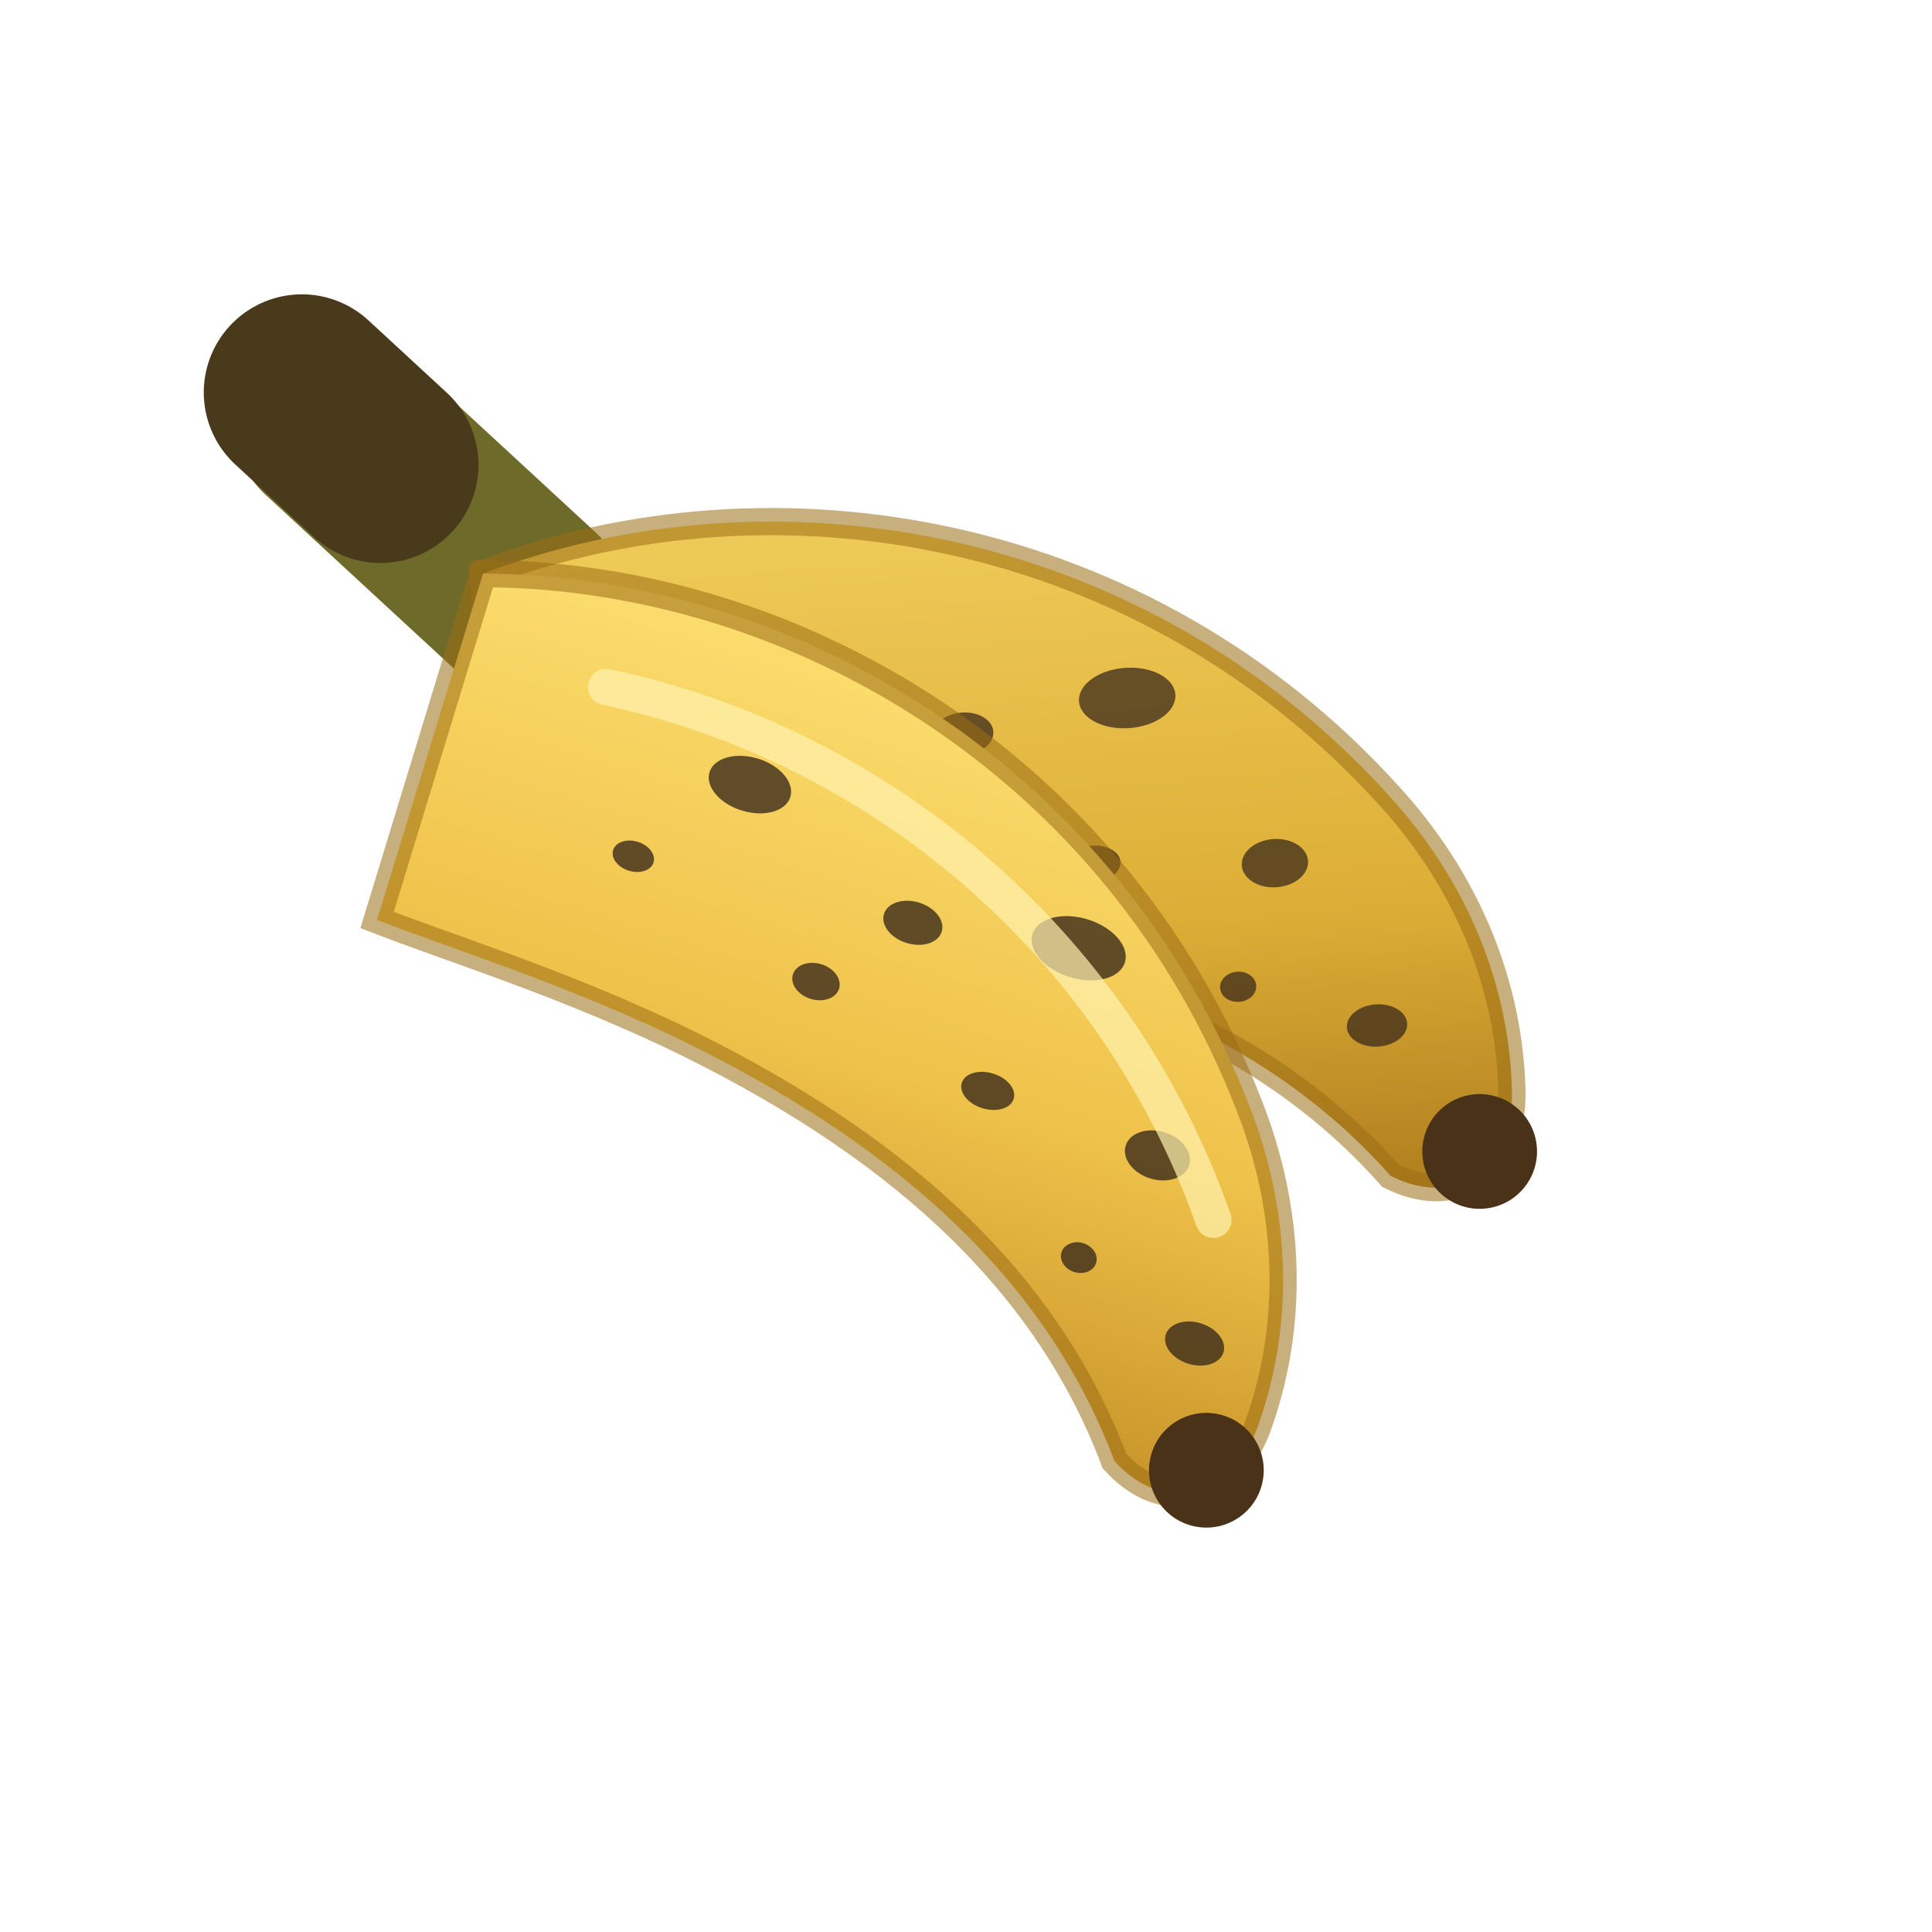
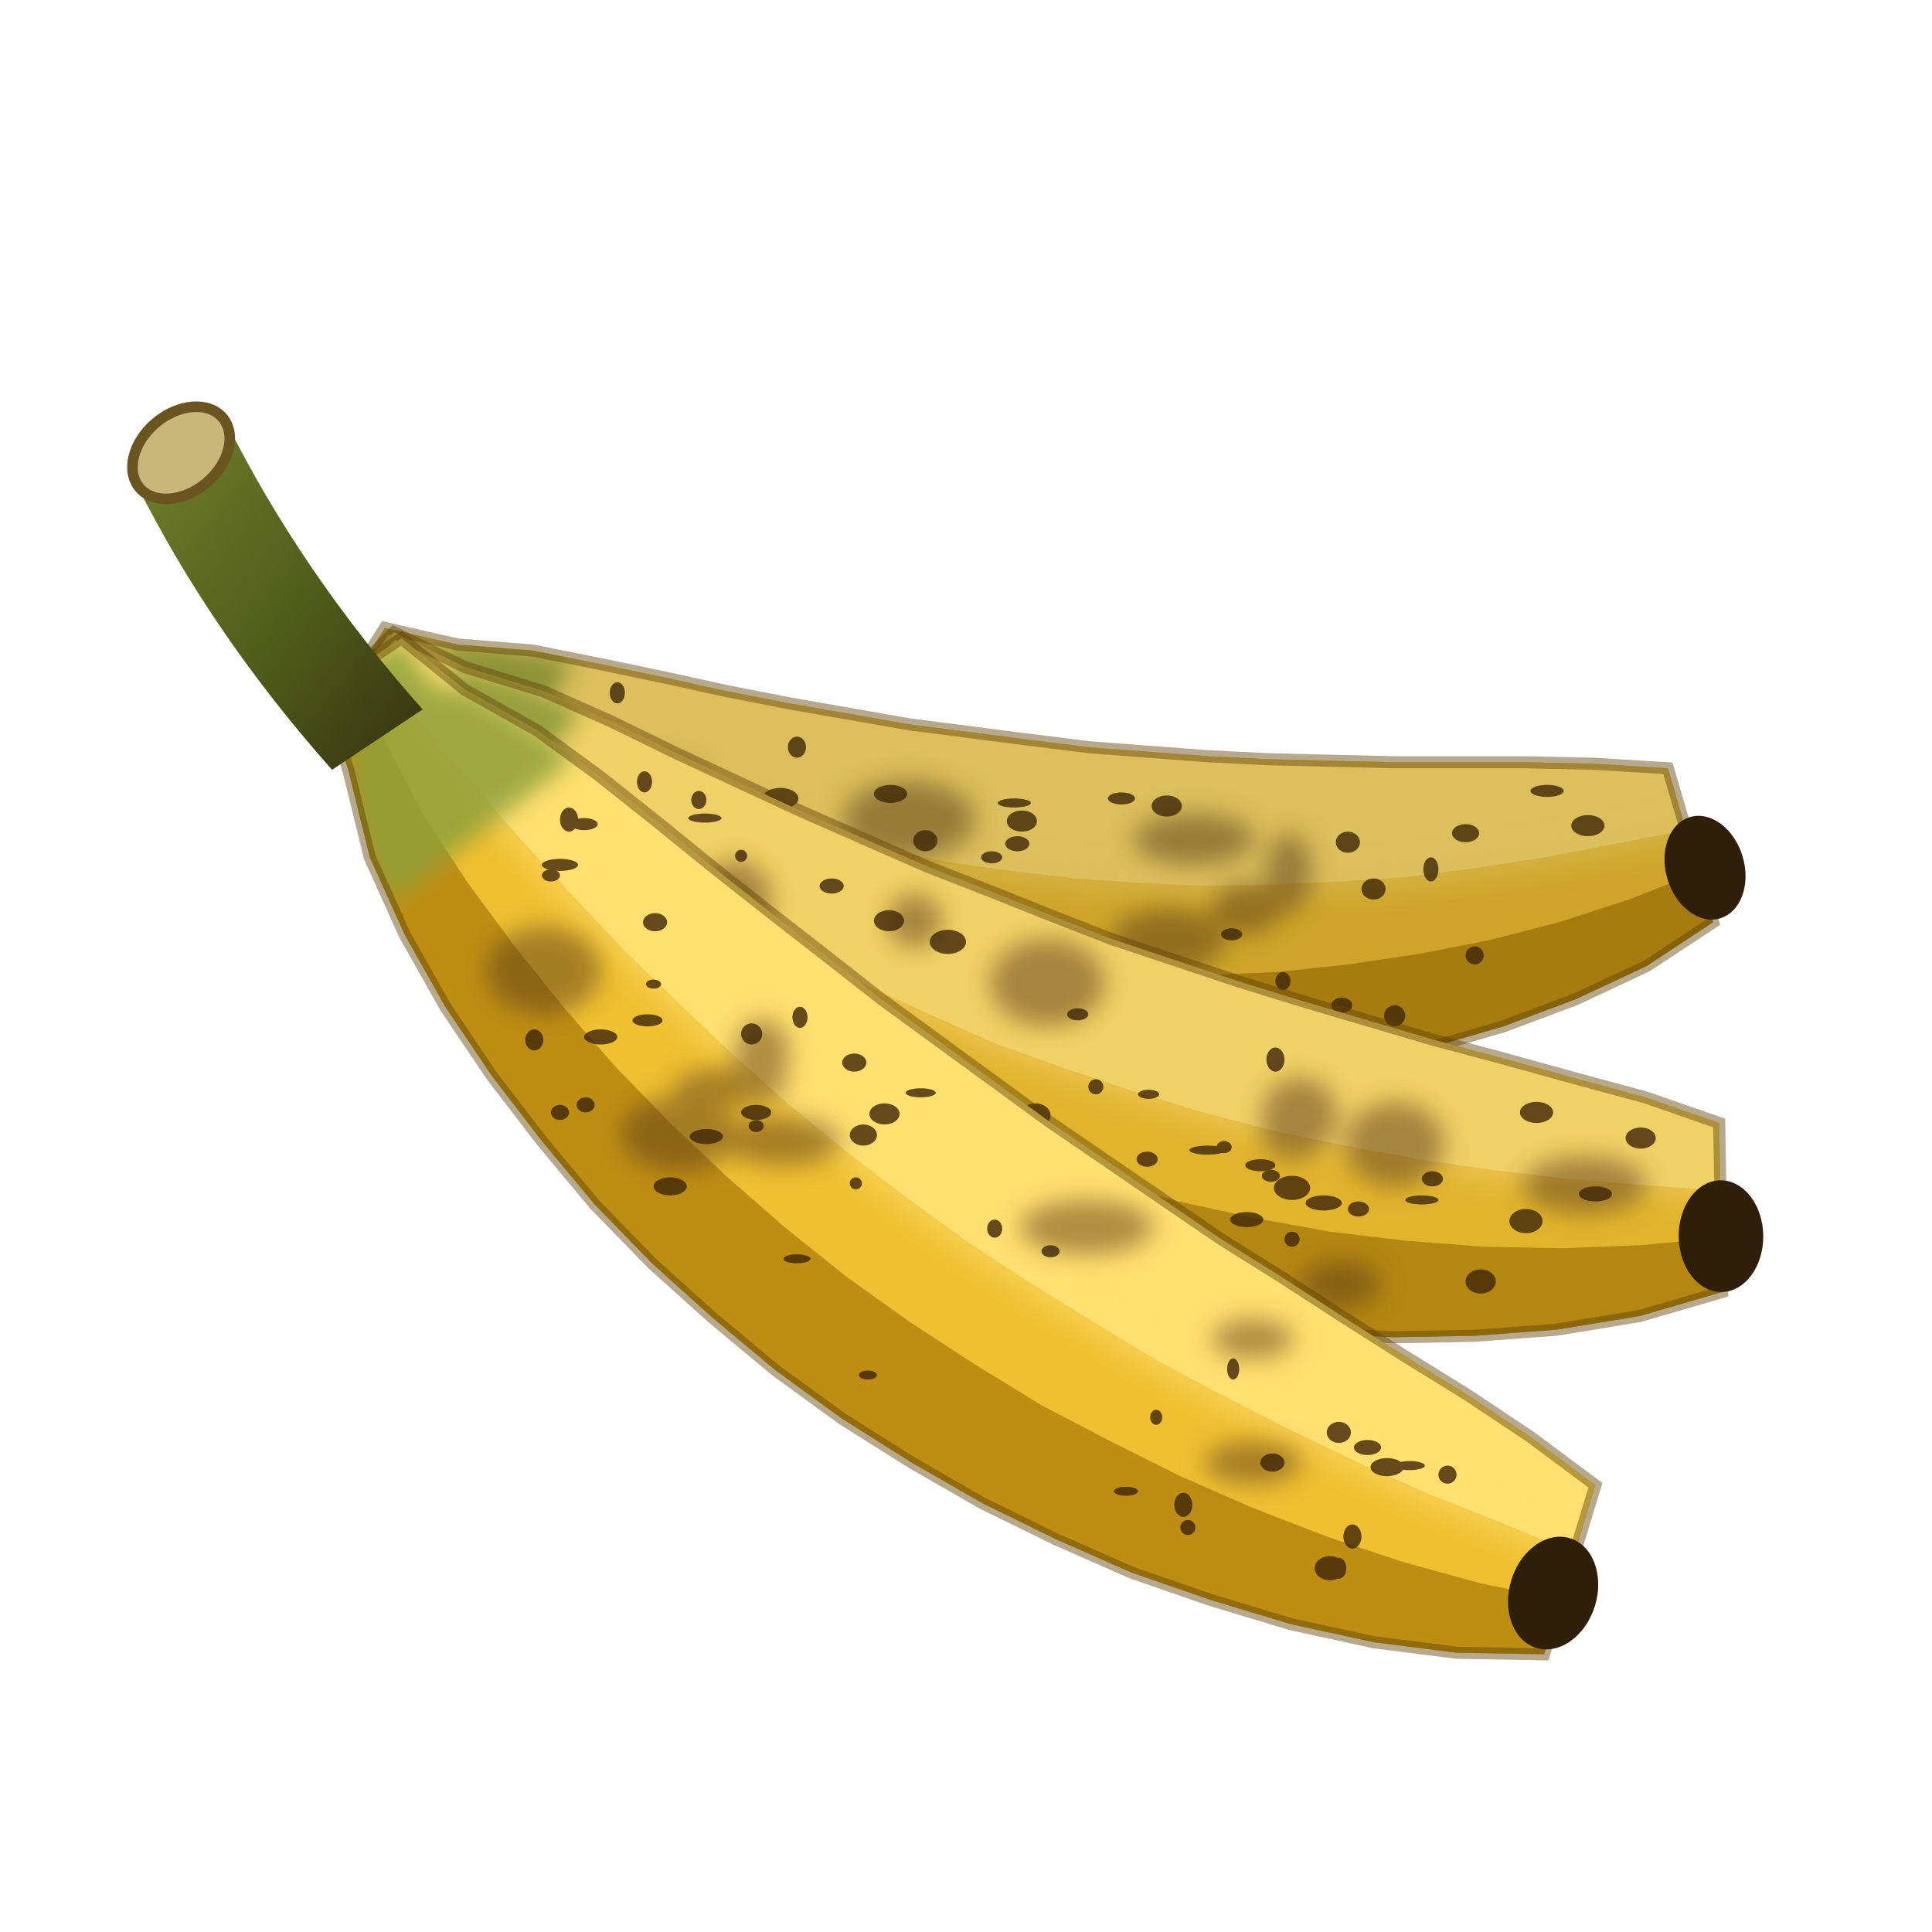
- <svg xmlns="http://www.w3.org/2000/svg" viewBox="0 0 64 64">
+ <svg xmlns="http://www.w3.org/2000/svg" viewBox="0 0 128 128">
  <defs>
-     <linearGradient id="dedo" x1=".5" y1="0" x2=".5" y2="1">
-       <stop offset="0" stop-color="#FBDD6E" />
-       <stop offset=".55" stop-color="#EFC24A" />
-       <stop offset="1" stop-color="#C9952A" />
+     <filter id="bl" x="-50%" y="-50%" width="200%" height="200%">
+       <feGaussianBlur stdDeviation="0.8" />
+     </filter>
+     <clipPath id="p0c">
+       <path d="M22.5 32.4L26 36.2L29.4 40.4L33.3 43.7L37.4 46.6L41.8 49.1L46.2 51.3L50.8 53.1L55.5 54.7L60.3 55.9L65.2 56.8L70.1 57.4L75 57.6L80 57.5L84.9 57.1L89.8 56.4L94.8 55.4L99.6 54L104.4 52.2L109.1 50L113.5 47.1L110.5 36.9L105.6 36.6L101 36.5L96.6 36.5L92.3 36.5L88.1 36.4L84 36.3L80 36.1L76 35.8L72.1 35.5L68.1 35L64.2 34.5L60.3 34L56.3 33.3L52.3 32.6L48.2 31.8L44.1 30.9L39.8 30L35.3 29.1L30.3 28.7L25.5 27.6Z" />
+     </clipPath>
+     <clipPath id="p1c">
+       <path d="M21.9 32.1L24.8 36.9L27.4 42.1L30.7 46.4L34.4 50.4L38.4 54L42.6 57.4L46.9 60.5L51.5 63.3L56.2 65.7L61 67.9L66 69.8L71.1 71.4L76.3 72.7L81.5 73.7L86.9 74.3L92.3 74.6L97.7 74.5L103.1 74.1L108.6 73.2L114.1 71.6L113.9 60.4L109 58.7L104.2 57.4L99.5 56.1L95 54.9L90.6 53.6L86.2 52.3L82 51L77.8 49.6L73.6 48.2L69.5 46.6L65.5 45L61.4 43.4L57.3 41.6L53.2 39.8L49.1 37.9L44.8 35.9L40.5 33.8L36 31.8L30.8 30.2L26.1 27.9Z" />
+     </clipPath>
+     <clipPath id="p2c">
+       <path d="M21.4 31.7L23.1 37.1L24.5 42.8L26.8 47.9L29.5 52.7L32.6 57.3L35.9 61.6L39.4 65.8L43.2 69.7L47.2 73.3L51.4 76.8L55.8 80L60.4 82.9L65.1 85.6L70 88L75 90.2L80.2 92L85.5 93.6L91 94.8L96.5 95.5L102.3 95.6L105.7 84.4L101.4 81.2L97.2 78.4L93 75.8L88.9 73.2L84.9 70.6L80.9 68.1L77.1 65.5L73.3 62.9L69.5 60.3L65.8 57.6L62.1 54.9L58.4 52.2L54.7 49.3L51.1 46.5L47.3 43.5L43.6 40.5L39.7 37.4L35.6 34.4L30.8 31.7L26.6 28.3Z" />
+     </clipPath>
+     <linearGradient id="vs" x1="9" y1="18" x2="28" y2="33" gradientUnits="userSpaceOnUse">
+       <stop offset="0" stop-color="#6E7A2A" />
+       <stop offset="0.6" stop-color="#4E5A1A" />
+       <stop offset="1" stop-color="#3A3A12" />
    </linearGradient>
-     <linearGradient id="dedo-atras" x1=".5" y1="0" x2=".5" y2="1">
-       <stop offset="0" stop-color="#EECB58" />
-       <stop offset=".6" stop-color="#DDAE36" />
-       <stop offset="1" stop-color="#B07E1E" />
-     </linearGradient>
-     <path id="forma" d="M0 0C10-3 22 0 29.4 9.4 31.8 12.4 33 16 32.8 19.6 32.6 22.2 30.6 23.2 28.6 22 24.6 16.8 18.4 14 10.4 12.8 6.2 12.2 2.8 12.2 0 12Z" />
-     <clipPath id="c">
-       <use href="#forma" />
-     </clipPath>
-     <g id="manchas" fill="#3B2A1A">
-       <ellipse cx="9" cy="3.6" rx="1.4" ry=".9" />
-       <ellipse cx="15.5" cy="6.4" rx="1" ry=".7" />
-       <ellipse cx="21" cy="5.6" rx="1.6" ry="1" />
-       <ellipse cx="13" cy="9.2" rx=".8" ry=".6" />
-       <ellipse cx="25.5" cy="11.4" rx="1.1" ry=".8" />
-       <ellipse cx="19.5" cy="11" rx=".9" ry=".6" />
-       <ellipse cx="28.5" cy="17" rx="1" ry=".7" />
-       <ellipse cx="6" cy="7" rx=".7" ry=".5" />
-       <ellipse cx="24" cy="15.4" rx=".6" ry=".5" />
+   </defs>
+   <g transform="translate(0 14)">
+     <path d="M22.5 32.4L26 36.2L29.4 40.4L33.3 43.7L37.4 46.6L41.8 49.1L46.2 51.3L50.8 53.1L55.5 54.7L60.3 55.9L65.2 56.8L70.1 57.4L75 57.6L80 57.5L84.9 57.1L89.8 56.4L94.8 55.4L99.6 54L104.4 52.2L109.1 50L113.5 47.1L110.5 36.9L105.6 36.6L101 36.5L96.6 36.5L92.3 36.5L88.1 36.4L84 36.3L80 36.1L76 35.8L72.1 35.5L68.1 35L64.2 34.5L60.3 34L56.3 33.3L52.3 32.6L48.2 31.8L44.1 30.9L39.8 30L35.3 29.1L30.3 28.7L25.5 27.6Z" fill="#EFC032" />
+     <g clip-path="url(#p0c)">
+       <path d="M25.5 27.6L30.3 28.7L35.3 29.1L39.8 30L44.1 30.9L48.2 31.8L52.3 32.6L56.3 33.3L60.3 34L64.2 34.5L68.1 35L72.1 35.5L76 35.8L80 36.1L84 36.3L88.1 36.4L92.3 36.5L96.6 36.5L101 36.5L105.6 36.6L110.5 36.9L111.7 41L107 41.9L102.4 42.8L97.8 43.5L93.3 44.1L88.8 44.4L84.4 44.6L80 44.7L75.6 44.5L71.3 44.2L66.9 43.7L62.7 43.1L58.4 42.2L54.1 41.2L49.9 40.1L45.6 38.7L41.4 37.2L37.2 35.5L32.9 33.6L28.6 31.7L24.3 29.5Z" fill="#FFE070" />
+       <path d="M23.5 30.8L27.4 33.8L31.3 36.8L35.4 39.3L39.6 41.5L43.9 43.5L48.2 45.2L52.6 46.7L57.1 47.9L61.6 48.9L66.1 49.7L70.7 50.2L75.3 50.5L80 50.6L84.6 50.4L89.3 49.9L94 49.2L98.6 48.3L103.3 47.1L107.9 45.6L112.5 43.8L113.5 47.1L109.1 50L104.4 52.2L99.6 54L94.8 55.4L89.8 56.4L84.9 57.1L80 57.5L75 57.6L70.1 57.4L65.2 56.8L60.3 55.9L55.5 54.7L50.8 53.1L46.2 51.3L41.8 49.1L37.4 46.6L33.3 43.7L29.4 40.4L26 36.2L22.5 32.4Z" fill="#BE8E14" />
+       <path d="M24.3 29.5L28.6 31.7L32.9 33.6L37.2 35.5L41.4 37.2L45.6 38.7L49.9 40.1L54.1 41.2L58.4 42.2L62.7 43.1L66.9 43.7L71.3 44.2L75.6 44.5L80 44.7L84.4 44.6L88.8 44.4L93.3 44.1L97.8 43.5L102.4 42.8L107 41.9L111.7 41" fill="none" stroke="#FFE070" stroke-width="1.4" stroke-opacity=".6" filter="url(#bl)" />
+       <g fill="#5A3A12" opacity=".5" filter="url(#bl)">
+         <ellipse cx="79.1" cy="41.6" rx="4" ry="1.7" />
+         <ellipse cx="82.6" cy="46.2" rx="2.3" ry="1.7" />
+         <ellipse cx="85.4" cy="43.8" rx="1.5" ry="2.6" />
+         <ellipse cx="77.4" cy="48.3" rx="3.8" ry="2.1" />
+         <ellipse cx="60.2" cy="40.3" rx="4.4" ry="2.6" />
+         <ellipse cx="43.3" cy="37.5" rx="3.1" ry="1.1" />
+         <ellipse cx="74.6" cy="52.9" rx="2.8" ry="2.8" />
+         <ellipse cx="38.9" cy="44.4" rx="2.2" ry="1.9" />
+       </g>
+       <g fill="#3E2608" opacity=".8">
+         <ellipse cx="50.9" cy="49.5" rx="0.9" ry="0.8" />
+         <ellipse cx="38" cy="42.7" rx="0.7" ry="0.3" />
+         <ellipse cx="38.6" cy="45.1" rx="1.2" ry="0.6" />
+         <ellipse cx="67.6" cy="46.9" rx="0.9" ry="0.7" />
+         <ellipse cx="91" cy="44.9" rx="0.8" ry="0.7" />
+         <ellipse cx="61.4" cy="44.7" rx="0.5" ry="0.7" />
+         <ellipse cx="94.8" cy="43.6" rx="0.5" ry="0.8" />
+         <ellipse cx="45" cy="39.7" rx="0.8" ry="0.4" />
+         <ellipse cx="43.6" cy="41.8" rx="1" ry="0.3" />
+         <ellipse cx="78.5" cy="54.2" rx="0.6" ry="0.6" />
+         <ellipse cx="61.3" cy="41.7" rx="0.8" ry="0.7" />
+         <ellipse cx="59" cy="38.6" rx="1.1" ry="0.6" />
+         <ellipse cx="61" cy="53.8" rx="0.8" ry="0.4" />
+         <ellipse cx="52" cy="50" rx="0.9" ry="0.5" />
+         <ellipse cx="48.7" cy="40.7" rx="0.5" ry="0.3" />
+         <ellipse cx="85" cy="51" rx="0.5" ry="0.6" />
+         <ellipse cx="88.9" cy="52.6" rx="0.7" ry="0.5" />
+         <ellipse cx="81" cy="52.4" rx="0.8" ry="0.5" />
+         <ellipse cx="92.4" cy="53.3" rx="0.7" ry="0.7" />
+         <ellipse cx="51.7" cy="38.9" rx="1.2" ry="0.7" />
+         <ellipse cx="52.8" cy="35.5" rx="0.6" ry="0.7" />
+         <ellipse cx="89.3" cy="41.8" rx="0.8" ry="0.7" />
+         <ellipse cx="65.7" cy="42.8" rx="0.7" ry="0.4" />
+         <ellipse cx="97.1" cy="41.2" rx="0.9" ry="0.6" />
+         <ellipse cx="67.4" cy="41.9" rx="0.8" ry="0.5" />
+         <ellipse cx="43.9" cy="38.3" rx="0.8" ry="0.7" />
+         <ellipse cx="97.7" cy="49.3" rx="0.6" ry="0.6" />
+         <ellipse cx="77.3" cy="39.4" rx="1" ry="0.7" />
+         <ellipse cx="75.2" cy="52.9" rx="0.4" ry="0.7" />
+         <ellipse cx="65.3" cy="54.5" rx="1.1" ry="0.4" />
+         <ellipse cx="54.4" cy="49.4" rx="1" ry="0.8" />
+         <ellipse cx="102.5" cy="38.4" rx="1.1" ry="0.4" />
+         <ellipse cx="105.2" cy="40.7" rx="1.1" ry="0.7" />
+         <ellipse cx="81.6" cy="47.9" rx="0.7" ry="0.4" />
+         <ellipse cx="40.9" cy="31.9" rx="0.5" ry="0.7" />
+         <ellipse cx="43.1" cy="37.7" rx="0.8" ry="0.8" />
+         <ellipse cx="49.1" cy="42.8" rx="0.8" ry="0.5" />
+         <ellipse cx="74.3" cy="38.9" rx="0.9" ry="0.4" />
+         <ellipse cx="67.7" cy="40.4" rx="1" ry="0.7" />
+         <ellipse cx="67.2" cy="39.2" rx="1.1" ry="0.3" />
+       </g>
+       <path d="M22.5 32.4L23 32.8L23.6 33.1L24.1 33.4L24.7 33.8L25.2 34.1L25.8 34.4L25.8 35.7L26.1 36.4L26.5 37.1L26.9 37.7L27.3 38.2L27.8 38.8L28.2 39.3L28.7 39.8L29.2 40.3L29.7 40.7L30.1 41.2L30.6 41.6L31.1 42.1L31.7 42.5L38 29.6L37.4 29.5L36.8 29.4L36.2 29.3L35.6 29.2L35 29.1L34.4 29L33.8 28.9L33.2 28.8L32.6 28.7L31.9 28.7L31.2 28.7L30.5 28.7L29.7 28.9L28.7 29.5L28.1 29.2L27.6 28.9L27.1 28.5L26.6 28.2L26 27.9L25.5 27.6Z" fill="#8EA03A" opacity=".85" filter="url(#bl)" />
+       <rect width="128" height="128" fill="#3A2A06" opacity="0.18" />
    </g>
-   </defs>
-   <g transform="translate(3 4)">
-     <path d="M8 10 14.5 16" stroke="#6E6A2A" stroke-width="6.5" stroke-linecap="round" />
-     <path d="M7 9 9.6 11.4" stroke="#4A3A1C" stroke-width="6.5" stroke-linecap="round" />
-     <g transform="translate(13 15) rotate(-4)">
-       <use href="#forma" fill="url(#dedo-atras)" />
-       <g clip-path="url(#c)">
-         <use href="#manchas" opacity=".75" />
-       </g>
-       <use href="#forma" fill="none" stroke="#9A6E14" stroke-opacity=".55" stroke-width=".9" />
-       <circle cx="31.6" cy="21.4" r="1.9" fill="#4A3218" />
+     <path d="M22.5 32.4L26 36.2L29.4 40.4L33.3 43.7L37.4 46.6L41.8 49.1L46.2 51.3L50.8 53.1L55.5 54.7L60.3 55.9L65.2 56.8L70.1 57.4L75 57.6L80 57.5L84.9 57.1L89.8 56.4L94.8 55.4L99.6 54L104.4 52.2L109.1 50L113.5 47.1L110.5 36.9L105.6 36.6L101 36.5L96.6 36.5L92.3 36.5L88.1 36.4L84 36.3L80 36.1L76 35.8L72.1 35.5L68.1 35L64.2 34.5L60.3 34L56.3 33.3L52.3 32.6L48.2 31.8L44.1 30.9L39.8 30L35.3 29.1L30.3 28.7L25.5 27.6Z" fill="none" stroke="#5E4206" stroke-opacity=".45" stroke-width=".8" />
+     <ellipse cx="113.7" cy="41.5" rx="3.5" ry="2.6" transform="rotate(73.5 112 42)" fill="#2E1E0A" />
+     <path d="M21.9 32.1L24.8 36.9L27.4 42.1L30.7 46.4L34.4 50.4L38.4 54L42.6 57.4L46.9 60.5L51.5 63.3L56.2 65.7L61 67.9L66 69.8L71.1 71.4L76.3 72.7L81.5 73.7L86.9 74.3L92.3 74.6L97.7 74.5L103.1 74.1L108.6 73.2L114.1 71.6L113.9 60.4L109 58.7L104.2 57.4L99.5 56.1L95 54.9L90.6 53.6L86.2 52.3L82 51L77.8 49.6L73.6 48.2L69.5 46.6L65.5 45L61.4 43.4L57.3 41.6L53.2 39.8L49.1 37.9L44.8 35.9L40.5 33.8L36 31.8L30.8 30.2L26.1 27.9Z" fill="#EFC032" />
+     <g clip-path="url(#p1c)">
+       <path d="M26.1 27.9L30.8 30.2L36 31.8L40.5 33.8L44.8 35.9L49.1 37.9L53.2 39.8L57.3 41.6L61.4 43.4L65.5 45L69.5 46.6L73.6 48.2L77.8 49.6L82 51L86.2 52.3L90.6 53.6L95 54.9L99.5 56.1L104.2 57.4L109 58.7L113.9 60.4L114 64.9L108.8 64.5L103.8 64.1L98.8 63.5L93.9 62.8L89.1 61.9L84.3 60.9L79.7 59.7L75.1 58.3L70.6 56.8L66.1 55.2L61.8 53.3L57.4 51.3L53.2 49.2L48.9 46.8L44.8 44.3L40.7 41.7L36.6 38.9L32.5 35.9L28.4 32.9L24.4 29.6Z" fill="#FFE070" />
+       <path d="M23.3 30.7L26.7 34.7L30.2 38.7L33.9 42.3L37.8 45.7L41.8 48.8L46 51.7L50.3 54.3L54.7 56.8L59.2 59L63.8 61L68.5 62.8L73.3 64.3L78.1 65.6L83.1 66.7L88.1 67.6L93.1 68.2L98.3 68.6L103.5 68.7L108.7 68.5L114 68L114.1 71.6L108.6 73.2L103.1 74.1L97.7 74.5L92.3 74.6L86.9 74.3L81.5 73.7L76.3 72.7L71.1 71.4L66 69.8L61 67.9L56.2 65.7L51.5 63.3L46.9 60.5L42.6 57.4L38.4 54L34.4 50.4L30.7 46.4L27.4 42.1L24.8 36.9L21.9 32.1Z" fill="#BE8E14" />
+       <path d="M24.4 29.6L28.4 32.9L32.5 35.9L36.6 38.9L40.7 41.7L44.8 44.3L48.9 46.8L53.2 49.2L57.4 51.3L61.8 53.3L66.1 55.2L70.6 56.8L75.1 58.3L79.7 59.7L84.3 60.9L89.1 61.9L93.9 62.8L98.8 63.5L103.8 64.1L108.8 64.5L114 64.9" fill="none" stroke="#FFE070" stroke-width="1.4" stroke-opacity=".6" filter="url(#bl)" />
+       <g fill="#5A3A12" opacity=".5" filter="url(#bl)">
+         <ellipse cx="85.7" cy="61.2" rx="2.1" ry="1.6" />
+         <ellipse cx="86.1" cy="59.9" rx="2.5" ry="2.5" />
+         <ellipse cx="105" cy="64.5" rx="4.1" ry="1.9" />
+         <ellipse cx="69.4" cy="51.1" rx="3.8" ry="2.9" />
+         <ellipse cx="88.8" cy="71.1" rx="2.6" ry="1.6" />
+         <ellipse cx="48.7" cy="45.7" rx="2.4" ry="2.7" />
+         <ellipse cx="92.4" cy="61.8" rx="3.3" ry="2.8" />
+         <ellipse cx="60.6" cy="47" rx="1.8" ry="1.8" />
+       </g>
+       <g fill="#3E2608" opacity=".8">
+         <ellipse cx="55.1" cy="44.7" rx="0.8" ry="0.5" />
+         <ellipse cx="85.6" cy="64.7" rx="1.2" ry="0.8" />
+         <ellipse cx="82.6" cy="66.8" rx="1.1" ry="0.5" />
+         <ellipse cx="41.8" cy="52.7" rx="0.9" ry="0.7" />
+         <ellipse cx="90" cy="66.1" rx="0.7" ry="0.5" />
+         <ellipse cx="56.5" cy="59.3" rx="1" ry="0.6" />
+         <ellipse cx="62.8" cy="48.4" rx="1.2" ry="0.8" />
+         <ellipse cx="81.1" cy="62" rx="0.5" ry="0.4" />
+         <ellipse cx="80" cy="62.2" rx="1.2" ry="0.3" />
+         <ellipse cx="87.7" cy="65.7" rx="1.2" ry="0.5" />
+         <ellipse cx="98.1" cy="70.9" rx="1" ry="0.8" />
+         <ellipse cx="49.1" cy="42.7" rx="0.4" ry="0.4" />
+         <ellipse cx="51.4" cy="52.6" rx="1.2" ry="0.5" />
+         <ellipse cx="101.8" cy="59.7" rx="1.1" ry="0.7" />
+         <ellipse cx="85.6" cy="68.1" rx="0.5" ry="0.5" />
+         <ellipse cx="46.3" cy="39" rx="0.5" ry="0.6" />
+         <ellipse cx="105.7" cy="65.1" rx="1.1" ry="0.5" />
+         <ellipse cx="84.2" cy="63.9" rx="0.6" ry="0.4" />
+         <ellipse cx="59.4" cy="56.9" rx="1" ry="0.4" />
+         <ellipse cx="53.4" cy="49.7" rx="0.4" ry="0.5" />
+         <ellipse cx="46.7" cy="40.2" rx="1.1" ry="0.3" />
+         <ellipse cx="94.9" cy="64.1" rx="0.7" ry="0.5" />
+         <ellipse cx="58.9" cy="47" rx="1" ry="0.7" />
+         <ellipse cx="94.2" cy="65.5" rx="1.1" ry="0.3" />
+         <ellipse cx="40.4" cy="51.1" rx="0.8" ry="0.8" />
+         <ellipse cx="108.7" cy="61.4" rx="1" ry="0.7" />
+         <ellipse cx="41.6" cy="49.7" rx="0.7" ry="0.7" />
+         <ellipse cx="68.6" cy="59.9" rx="1" ry="0.8" />
+         <ellipse cx="72.6" cy="58" rx="0.5" ry="0.5" />
+         <ellipse cx="101.1" cy="66.9" rx="1.1" ry="0.8" />
+         <ellipse cx="76" cy="62.8" rx="0.7" ry="0.5" />
+         <ellipse cx="71.4" cy="53.2" rx="0.7" ry="0.4" />
+         <ellipse cx="42.7" cy="37.8" rx="0.5" ry="0.7" />
+         <ellipse cx="58.7" cy="53.9" rx="0.6" ry="0.6" />
+         <ellipse cx="79.5" cy="70.1" rx="0.8" ry="0.4" />
+         <ellipse cx="83.5" cy="63.2" rx="1" ry="0.4" />
+         <ellipse cx="84.5" cy="56.2" rx="0.6" ry="0.8" />
+         <ellipse cx="49" cy="52.7" rx="1" ry="0.4" />
+         <ellipse cx="76.1" cy="58.5" rx="0.7" ry="0.3" />
+         <ellipse cx="72.8" cy="69.3" rx="0.6" ry="0.3" />
+       </g>
+       <path d="M21.9 32.1L22.4 32.6L22.9 33.1L23.4 33.6L23.9 34.1L24.4 34.5L24.9 35L24.7 36.3L24.8 37.2L25.1 37.9L25.4 38.6L25.7 39.3L26.1 40L26.4 40.6L26.8 41.2L27.2 41.8L27.6 42.4L28 43L28.4 43.6L28.9 44.2L29.3 44.7L38.7 33L38.1 32.8L37.5 32.5L36.9 32.2L36.3 32L35.7 31.7L35.1 31.5L34.5 31.2L33.8 31L33.2 30.8L32.5 30.6L31.8 30.4L31.1 30.3L30.2 30.2L29 30.6L28.5 30.1L28 29.7L27.5 29.2L27 28.8L26.6 28.3L26.1 27.9Z" fill="#8EA03A" opacity=".85" filter="url(#bl)" />
+       <rect width="128" height="128" fill="#3A2A06" opacity="0.08" />
    </g>
-     <g transform="translate(13 15) rotate(17)">
-       <use href="#forma" fill="url(#dedo)" />
-       <g clip-path="url(#c)">
-         <use href="#manchas" opacity=".8" transform="translate(1.5 .5)" />
-         <path d="M5 2.4C14 1.6 23.5 5.4 29.4 13.4" fill="none" stroke="#FFF2B0" stroke-opacity=".7" stroke-width="1.2" stroke-linecap="round" />
-       </g>
-       <use href="#forma" fill="none" stroke="#9A6E14" stroke-opacity=".55" stroke-width=".9" />
-       <circle cx="31.6" cy="21.4" r="1.9" fill="#4A3218" />
+     <path d="M21.9 32.1L24.8 36.9L27.4 42.1L30.7 46.4L34.4 50.4L38.4 54L42.6 57.4L46.9 60.5L51.5 63.3L56.2 65.7L61 67.9L66 69.8L71.1 71.4L76.3 72.7L81.5 73.7L86.9 74.3L92.3 74.6L97.7 74.5L103.1 74.1L108.6 73.2L114.1 71.6L113.9 60.4L109 58.7L104.2 57.4L99.5 56.1L95 54.9L90.6 53.6L86.2 52.3L82 51L77.8 49.6L73.6 48.2L69.5 46.6L65.5 45L61.4 43.4L57.3 41.6L53.2 39.8L49.1 37.9L44.8 35.9L40.5 33.8L36 31.8L30.8 30.2L26.1 27.9Z" fill="none" stroke="#5E4206" stroke-opacity=".45" stroke-width=".8" />
+     <ellipse cx="115.9" cy="66" rx="3.7" ry="2.8" transform="rotate(89.4 114 66)" fill="#2E1E0A" />
+     <path d="M21.4 31.7L23.1 37.1L24.5 42.8L26.8 47.9L29.5 52.7L32.6 57.3L35.9 61.6L39.4 65.8L43.2 69.7L47.2 73.3L51.4 76.8L55.8 80L60.4 82.9L65.1 85.6L70 88L75 90.2L80.2 92L85.5 93.6L91 94.8L96.5 95.5L102.3 95.6L105.7 84.4L101.4 81.2L97.2 78.4L93 75.8L88.9 73.2L84.9 70.6L80.9 68.1L77.1 65.5L73.3 62.9L69.5 60.3L65.8 57.6L62.1 54.9L58.4 52.2L54.7 49.3L51.1 46.5L47.3 43.5L43.6 40.5L39.7 37.4L35.6 34.4L30.8 31.7L26.6 28.3Z" fill="#EFC032" />
+     <g clip-path="url(#p2c)">
+       <path d="M26.6 28.3L30.8 31.7L35.6 34.4L39.7 37.4L43.6 40.5L47.3 43.5L51.1 46.5L54.7 49.3L58.4 52.2L62.1 54.9L65.8 57.6L69.5 60.3L73.3 62.9L77.1 65.5L80.9 68.1L84.9 70.6L88.9 73.2L93 75.8L97.2 78.4L101.4 81.2L105.7 84.4L104.3 88.9L99.5 86.9L94.7 85L90 82.9L85.4 80.7L80.9 78.4L76.6 76.1L72.3 73.5L68.1 70.9L64 68.2L60 65.3L56.1 62.3L52.3 59.2L48.6 55.9L45 52.5L41.4 49L38 45.4L34.5 41.6L31.2 37.8L27.7 33.8L24.5 29.7Z" fill="#FFE070" />
+       <path d="M23.1 30.6L25.6 35.3L28.1 40.1L31 44.5L34.1 48.7L37.4 52.8L40.8 56.7L44.4 60.4L48.2 64L52.1 67.4L56.1 70.6L60.3 73.6L64.6 76.4L69 79.1L73.6 81.5L78.2 83.8L83 85.9L87.9 87.8L93 89.5L98.1 90.9L103.4 92L102.3 95.6L96.5 95.5L91 94.8L85.5 93.6L80.2 92L75 90.2L70 88L65.1 85.6L60.4 82.9L55.8 80L51.4 76.8L47.2 73.3L43.2 69.7L39.4 65.8L35.9 61.6L32.6 57.3L29.5 52.7L26.8 47.9L24.5 42.8L23.1 37.1L21.4 31.7Z" fill="#BE8E14" />
+       <path d="M24.5 29.7L27.7 33.8L31.2 37.8L34.5 41.6L38 45.4L41.4 49L45 52.5L48.6 55.9L52.3 59.2L56.1 62.3L60 65.3L64 68.2L68.1 70.9L72.3 73.5L76.6 76.1L80.9 78.4L85.4 80.7L90 82.9L94.7 85L99.5 86.9L104.3 88.9" fill="none" stroke="#FFE070" stroke-width="1.4" stroke-opacity=".6" filter="url(#bl)" />
+       <g fill="#5A3A12" opacity=".5" filter="url(#bl)">
+         <ellipse cx="83" cy="82.9" rx="3.2" ry="1.4" />
+         <ellipse cx="83" cy="74.7" rx="2.7" ry="1.3" />
+         <ellipse cx="48.4" cy="58" rx="3.8" ry="1.2" />
+         <ellipse cx="51.8" cy="61.6" rx="3.9" ry="1.6" />
+         <ellipse cx="45" cy="61.1" rx="3.9" ry="2.5" />
+         <ellipse cx="50.5" cy="55.8" rx="1.8" ry="2.3" />
+         <ellipse cx="36" cy="50.3" rx="3.8" ry="2.9" />
+         <ellipse cx="72" cy="67.3" rx="4.4" ry="1.8" />
+       </g>
+       <g fill="#3E2608" opacity=".8">
+         <ellipse cx="49.8" cy="54.5" rx="0.7" ry="0.7" />
+         <ellipse cx="57.2" cy="61.2" rx="0.9" ry="0.7" />
+         <ellipse cx="50.1" cy="59.7" rx="1" ry="0.5" />
+         <ellipse cx="88.7" cy="80.9" rx="0.8" ry="0.7" />
+         <ellipse cx="78.4" cy="85.7" rx="0.6" ry="0.8" />
+         <ellipse cx="56.6" cy="56.4" rx="0.8" ry="0.6" />
+         <ellipse cx="88.1" cy="89.9" rx="1" ry="0.8" />
+         <ellipse cx="42.9" cy="53.6" rx="1" ry="0.4" />
+         <ellipse cx="43.3" cy="51.2" rx="0.5" ry="0.3" />
+         <ellipse cx="90.6" cy="81.9" rx="0.9" ry="0.5" />
+         <ellipse cx="56.7" cy="64.4" rx="0.4" ry="0.4" />
+         <ellipse cx="37.7" cy="40.3" rx="0.6" ry="0.8" />
+         <ellipse cx="43.4" cy="47.1" rx="0.8" ry="0.6" />
+         <ellipse cx="69.6" cy="68.9" rx="0.6" ry="0.4" />
+         <ellipse cx="53" cy="53.4" rx="0.5" ry="0.7" />
+         <ellipse cx="65.9" cy="67.4" rx="0.5" ry="0.6" />
+         <ellipse cx="37.1" cy="59.7" rx="0.6" ry="0.5" />
+         <ellipse cx="81.7" cy="76.7" rx="0.4" ry="0.7" />
+         <ellipse cx="95.9" cy="83.7" rx="0.6" ry="0.6" />
+         <ellipse cx="50.1" cy="60.6" rx="0.5" ry="0.4" />
+         <ellipse cx="38.7" cy="40.6" rx="0.9" ry="0.4" />
+         <ellipse cx="89.6" cy="87.8" rx="0.6" ry="0.8" />
+         <ellipse cx="38.8" cy="59.2" rx="0.6" ry="0.5" />
+         <ellipse cx="78.7" cy="87.2" rx="0.5" ry="0.5" />
+         <ellipse cx="84.3" cy="82.9" rx="0.8" ry="0.6" />
+         <ellipse cx="88.7" cy="89.9" rx="0.5" ry="0.7" />
+         <ellipse cx="52.8" cy="69.4" rx="0.9" ry="0.3" />
+         <ellipse cx="61" cy="58.4" rx="1" ry="0.3" />
+         <ellipse cx="57.5" cy="77.1" rx="0.6" ry="0.3" />
+         <ellipse cx="58.6" cy="59.8" rx="1" ry="0.7" />
+         <ellipse cx="91.9" cy="83.2" rx="1.1" ry="0.6" />
+         <ellipse cx="37.1" cy="43.3" rx="1.2" ry="0.4" />
+         <ellipse cx="35.4" cy="54.9" rx="0.6" ry="0.7" />
+         <ellipse cx="36.5" cy="44" rx="0.6" ry="0.4" />
+         <ellipse cx="44.4" cy="64.6" rx="1.1" ry="0.6" />
+         <ellipse cx="46.8" cy="61.3" rx="1.1" ry="0.5" />
+         <ellipse cx="39.8" cy="54.7" rx="1.1" ry="0.5" />
+         <ellipse cx="93.4" cy="83.1" rx="1" ry="0.3" />
+         <ellipse cx="76.6" cy="79.9" rx="0.4" ry="0.5" />
+         <ellipse cx="74.6" cy="84.8" rx="0.8" ry="0.3" />
+       </g>
+       <path d="M21.4 31.7L21.8 32.3L22.2 32.9L22.6 33.5L23 34L23.4 34.6L23.7 35.2L23.2 36.4L23.1 37.3L23.2 38.2L23.3 38.9L23.5 39.7L23.7 40.4L23.9 41.1L24.1 41.8L24.4 42.5L24.6 43.2L24.9 43.9L25.2 44.6L25.5 45.2L25.8 45.9L38.1 36.2L37.6 35.8L37.1 35.4L36.5 35L36 34.6L35.4 34.2L34.9 33.8L34.3 33.5L33.7 33.1L33.1 32.7L32.4 32.4L31.8 32L31.1 31.7L30.2 31.5L28.9 31.6L28.5 31.1L28.1 30.5L27.7 30L27.4 29.4L27 28.9L26.6 28.3Z" fill="#8EA03A" opacity=".85" filter="url(#bl)" />
    </g>
+     <path d="M21.4 31.7L23.1 37.1L24.5 42.8L26.8 47.9L29.5 52.7L32.6 57.3L35.9 61.6L39.4 65.8L43.2 69.7L47.2 73.3L51.4 76.8L55.8 80L60.4 82.9L65.1 85.6L70 88L75 90.2L80.2 92L85.5 93.6L91 94.8L96.5 95.5L102.3 95.6L105.7 84.4L101.4 81.2L97.2 78.4L93 75.8L88.9 73.2L84.9 70.6L80.9 68.1L77.1 65.5L73.3 62.9L69.5 60.3L65.8 57.6L62.1 54.9L58.4 52.2L54.7 49.3L51.1 46.5L47.3 43.5L43.6 40.5L39.7 37.4L35.6 34.4L30.8 31.7L26.6 28.3Z" fill="none" stroke="#5E4206" stroke-opacity=".45" stroke-width=".8" />
+     <ellipse cx="105.8" cy="90.6" rx="3.8" ry="2.9" transform="rotate(107.1 104 90)" fill="#2E1E0A" />
+     <path d="M15 14Q20 24 28 33L22 37Q14 28 9 18Z" fill="url(#vs)" />
+     <ellipse cx="12" cy="16" rx="3.6" ry="2.6" transform="rotate(-40 12 16)" fill="#C8B67A" stroke="#6A5420" stroke-width=".7" />
  </g>
</svg>
